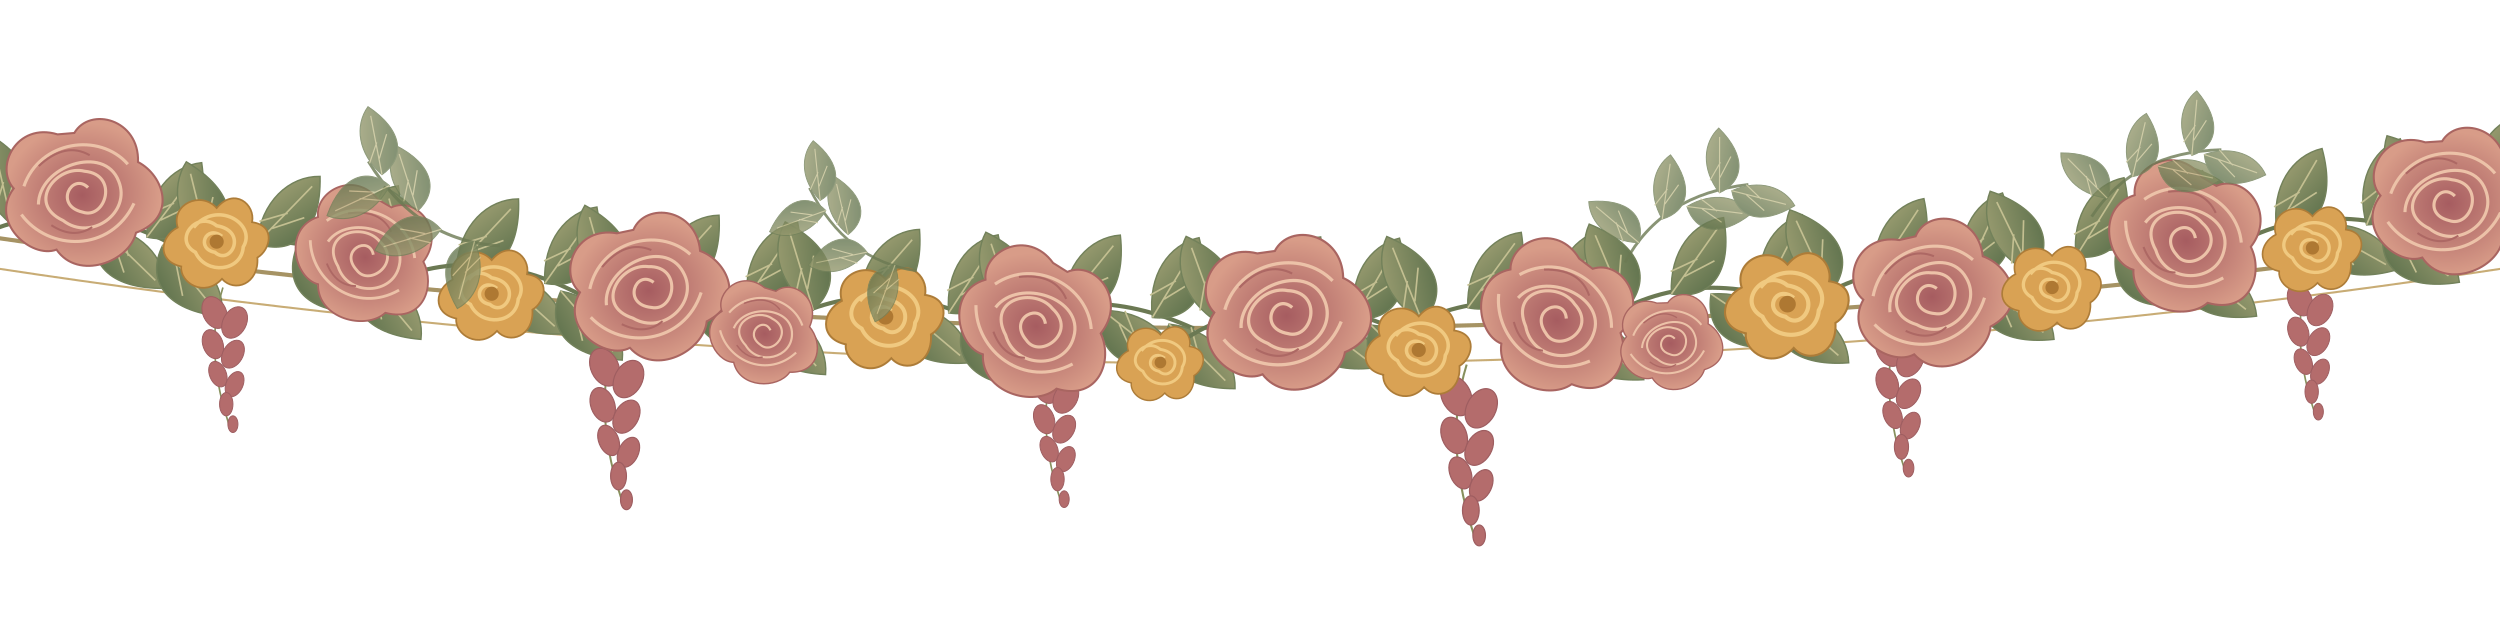
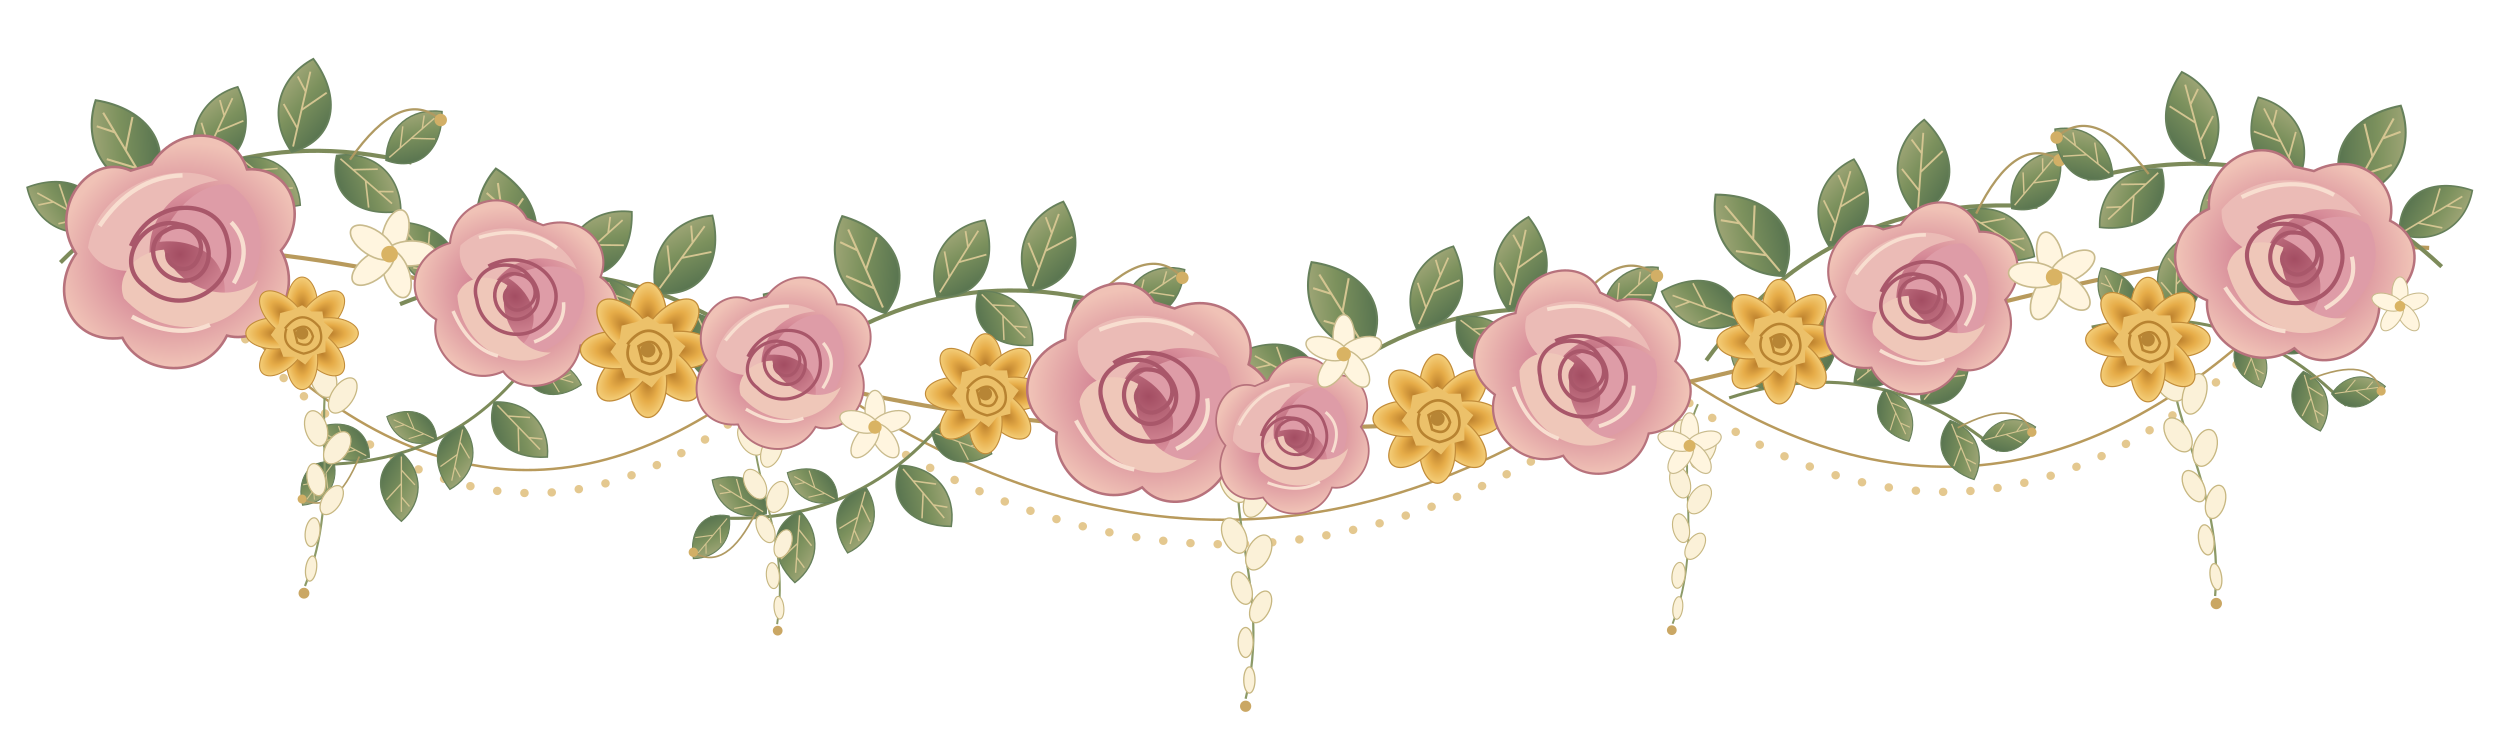
- <svg xmlns="http://www.w3.org/2000/svg" width="1200" height="300" viewBox="0 0 1200 300">
+ <svg xmlns="http://www.w3.org/2000/svg" width="1200" height="360" viewBox="0 0 1200 360">
  <defs>
    <linearGradient id="leaf" x2="1" y2="1">
-       <stop stop-color="#a5a477" />
-       <stop offset="1" stop-color="#566c48" />
+       <stop stop-color="#b2b184" />
+       <stop offset=".45" stop-color="#7c915d" />
+       <stop offset="1" stop-color="#49684a" />
    </linearGradient>
    <radialGradient id="rose">
-       <stop stop-color="#a65c60" />
-       <stop offset="1" stop-color="#d89c88" />
+       <stop stop-color="#a34d62" />
+       <stop offset=".5" stop-color="#d78c99" />
+       <stop offset="1" stop-color="#f0c2b6" />
    </radialGradient>
-     <g id="l">
-       <path d="M0 0C-8-19-2-36 11-43C25-19 18-3 0 0Z" fill="url(#leaf)" stroke="#72815a" stroke-width=".7" />
-       <path d="M0 0 10-37M3-10l11-12M6-20-4-10" fill="none" stroke="#c3bf91" stroke-width=".8" />
+     <radialGradient id="marigold">
+       <stop stop-color="#b67a29" />
+       <stop offset=".55" stop-color="#e6ac48" />
+       <stop offset="1" stop-color="#f4ce79" />
+     </radialGradient>
+     <g id="leaflet">
+       <path d="M0 0C-17-15-16-37 0-51C19-35 22-12 0 0Z" fill="url(#leaf)" stroke="#66805a" stroke-width="1" />
+       <path d="M0-3V-44M0-13-10-24M0-23 11-35M0-33-6-40" fill="none" stroke="#d4c591" stroke-width="1" />
    </g>
-     <g id="branch">
-       <path d="M0 0q45-28 100-4" fill="none" stroke="#6b7953" stroke-width="2" />
-       <use href="#l" transform="translate(15 -7) rotate(-35)" />
-       <use href="#l" transform="translate(37 -13) rotate(23)" />
-       <use href="#l" transform="translate(56 -12) rotate(112)" />
-       <use href="#l" transform="translate(80 -9) rotate(15)" />
-       <use href="#l" transform="translate(88 -6) rotate(119)" />
+     <g id="sprig">
+       <path d="M0 0C48-35 106-49 174-21" fill="none" stroke="#7d8b5a" stroke-width="2" />
+       <use href="#leaflet" transform="translate(22 -13) rotate(-52) scale(.8)" />
+       <use href="#leaflet" transform="translate(48 -27) rotate(-22)" />
+       <use href="#leaflet" transform="translate(73 -34) rotate(34) scale(.85)" />
+       <use href="#leaflet" transform="translate(93 -36) rotate(137) scale(.72)" />
+       <use href="#leaflet" transform="translate(118 -35) rotate(22) scale(.9)" />
+       <use href="#leaflet" transform="translate(139 -30) rotate(140) scale(.8)" />
+       <use href="#leaflet" transform="translate(162 -24) rotate(58) scale(.7)" />
+       <path d="M145-27Q175-58 191-39" fill="none" stroke="#b09a62" stroke-width="1.1" />
+       <circle cx="191" cy="-39" r="3" fill="#d2af66" />
    </g>
-     <g id="r">
-       <path d="M-4-31C-22-41-37-22-30-10C-45 3-29 25-16 23C-9 40 17 36 23 23C44 20 42-1 31-10C36-30 14-41 4-30Z" fill="url(#rose)" stroke="#a96561" />
-       <g fill="none" stroke="#ecc2a8" stroke-width="1.5">
-         <path d="M-25-10C-13-30 16-28 26-10M-29 3C-20 23 9 30 25 9M-20 0C-16-18 17-22 20-3C23 13 1 23-10 10C-26-2-7-17 5-11C21-6 10 14 0 8C-13 2-1-12 5-3" />
+     <g id="rosehead">
+       <path d="M0-43C18-58 41-47 41-28C62-23 61 2 45 12C50 35 26 52 10 42C-6 59-33 48-36 29C-60 25-62-1-45-14C-52-37-26-57-10-43Z" fill="url(#rose)" stroke="#b7727c" stroke-width="1.2" />
+       <path d="M-39-15C-28-39 9-44 27-27C3-31-13-16-14 3C-28 1-37-4-39-15Z" fill="#ebbbb6" />
+       <path d="M31-24C49-4 32 28 11 31C24 10 10-5-7-8C5-22 19-28 31-24Z" fill="#de9ca7" />
+       <path d="M-30 12C-18 37 15 43 31 22C13 30-7 12-6-4C-19-7-31 1-30 12Z" fill="#efc7b9" />
+       <path d="M-20-10C-4-29 25-20 23 0C22 23-8 29-19 10C-31-5-10-22 4-13C22-4 11 17-2 12C-15 7-14-10-3-12C8-15 15-3 8 4C2 12-8 4-5-2" fill="none" stroke="#a9576a" stroke-width="2" />
+       <path d="M-31-23Q-10-40 12-34M-29 21Q-13 37 4 35M27-7Q34 7 20 20" fill="none" stroke="#f8ded0" stroke-width="2" />
+     </g>
+     <ellipse id="petal" cy="-17" rx="10" ry="19" fill="url(#marigold)" stroke="#c28c39" stroke-width=".7" />
+     <g id="goldflower">
+       <use href="#petal" />
+       <use href="#petal" transform="rotate(45)" />
+       <use href="#petal" transform="rotate(90)" />
+       <use href="#petal" transform="rotate(135)" />
+       <use href="#petal" transform="rotate(180)" />
+       <use href="#petal" transform="rotate(225)" />
+       <use href="#petal" transform="rotate(270)" />
+       <use href="#petal" transform="rotate(315)" />
+       <path d="M0-18 6-14 13-14 14-7 20-2 15 5 15 12 7 14 2 20-5 15-12 15-15 7-20 1-15-6-14-13-6-15Z" fill="#ecc16a" />
+       <path d="M-11-3Q0-17 11-4Q16 10 1 13Q-14 9-10-3M-5-2Q4-8 7 2Q5 10-3 6Z" fill="none" stroke="#b88331" stroke-width="1.5" />
+       <circle r="4" fill="#b78535" />
+     </g>
+     <g id="jasmine">
+       <g fill="#fff5df" stroke="#c9bb8d" stroke-width=".8">
+         <ellipse cy="-10" rx="6" ry="12" />
+         <ellipse cy="-10" rx="6" ry="12" transform="rotate(72)" />
+         <ellipse cy="-10" rx="6" ry="12" transform="rotate(144)" />
+         <ellipse cy="-10" rx="6" ry="12" transform="rotate(216)" />
+         <ellipse cy="-10" rx="6" ry="12" transform="rotate(288)" />
      </g>
-       <path d="M-16-18q15-9 25 0M-16 11q9 9 19 5" fill="none" stroke="#ad6864" />
+       <circle r="4" fill="#d9b363" />
    </g>
-     <g id="m">
-       <path d="M0-19C10-31 22-21 20-11C34-9 30 5 23 9C24 24 10 29 3 21C-7 32-21 23-20 14C-34 11-32-3-22-8C-26-21-9-29 0-19Z" fill="#d9a254" stroke="#ad7c38" />
-       <path d="M-13-8C0-24 23-10 15 3C14 17-6 19-12 6C-25-1-11-18 0-9C18-6 8 14-1 6C-12 4-6-10 3-3" fill="none" stroke="#f0c980" stroke-width="2" />
-       <circle r="4" fill="#ae7832" />
-     </g>
-     <g id="pendant">
-       <path d="M0 0q-12 39 5 86" stroke="#87905d" fill="none" />
-       <g fill="#b46c6c" stroke="#9e5d60" stroke-width=".6">
-         <ellipse cx="-5" cy="15" rx="7" ry="10" transform="rotate(-25 -5 15)" />
-         <ellipse cx="7" cy="21" rx="7" ry="10" transform="rotate(28 7 21)" />
-         <ellipse cx="-6" cy="34" rx="6" ry="9" transform="rotate(-20 -6 34)" />
-         <ellipse cx="6" cy="40" rx="6" ry="9" transform="rotate(30 6 40)" />
-         <ellipse cx="-3" cy="52" rx="5" ry="8" transform="rotate(-22 -3 52)" />
-         <ellipse cx="7" cy="58" rx="5" ry="8" transform="rotate(25 7 58)" />
-         <ellipse cx="2" cy="70" rx="4" ry="7" />
-         <ellipse cx="6" cy="82" rx="3" ry="5" />
+     <g id="cascade">
+       <path d="M0 0C-12 37 15 79 1 136" fill="none" stroke="#8c9a67" stroke-width="1.2" />
+       <g fill="#fbf1d8" stroke="#c7b781" stroke-width=".7">
+         <ellipse cx="-5" cy="21" rx="7" ry="11" transform="rotate(-27 -5 21)" />
+         <ellipse cx="7" cy="29" rx="6" ry="11" transform="rotate(26 7 29)" />
+         <ellipse cx="-5" cy="49" rx="6" ry="10" transform="rotate(-25 -5 49)" />
+         <ellipse cx="8" cy="58" rx="6" ry="10" transform="rotate(27 8 58)" />
+         <ellipse cx="-1" cy="77" rx="5" ry="9" transform="rotate(-20 -1 77)" />
+         <ellipse cx="9" cy="87" rx="5" ry="9" transform="rotate(25 9 87)" />
+         <ellipse cx="1" cy="106" rx="4" ry="8" />
+         <ellipse cx="3" cy="126" rx="3" ry="7" />
      </g>
+       <circle cx="1" cy="140" r="3" fill="#caa764" />
    </g>
  </defs>
-   <path d="M-30 110Q600 205 1230 110" fill="none" stroke="#a69364" stroke-width="2" />
-   <path d="M-20 126Q600 223 1220 126" fill="none" stroke="#c8ac75" stroke-width="1" />
-   <g>
-     <use href="#branch" transform="translate(-10 113) rotate(7)" />
-     <use href="#branch" transform="translate(85 126) rotate(6)" />
-     <use href="#branch" transform="translate(181 138) rotate(5)" />
-     <use href="#branch" transform="translate(278 147) rotate(4)" />
-     <use href="#branch" transform="translate(375 155) rotate(3)" />
-     <use href="#branch" transform="translate(473 160) rotate(1)" />
-     <use href="#branch" transform="translate(570 162)" />
-     <use href="#branch" transform="translate(668 162) rotate(-2)" />
-     <use href="#branch" transform="translate(766 156) rotate(-3)" />
-     <use href="#branch" transform="translate(864 149) rotate(-5)" />
-     <use href="#branch" transform="translate(961 140) rotate(-6)" />
-     <use href="#branch" transform="translate(1058 128) rotate(-8)" />
-     <use href="#branch" transform="translate(1154 113) rotate(-9)" />
+   <g fill="none" stroke="#b89a5c">
+     <path d="M35 119C245 108 369 217 600 204C815 217 979 109 1166 119" stroke-width="2" />
+     <path d="M105 145Q238 292 378 171Q589 328 794 171Q955 290 1100 142" stroke-width="1.2" />
+     <path d="M109 153Q240 305 378 181Q589 341 795 182Q955 304 1098 151" stroke="#e4c88f" stroke-width="4" stroke-linecap="round" stroke-dasharray=".1 13" />
  </g>
  <g>
-     <use href="#pendant" transform="translate(107 138) scale(.8)" />
-     <use href="#pendant" transform="translate(295 162) scale(.95)" />
-     <use href="#pendant" transform="translate(506 174) scale(.8)" />
-     <use href="#pendant" transform="translate(704 175)" />
-     <use href="#pendant" transform="translate(911 155) scale(.85)" />
-     <use href="#pendant" transform="translate(1108 132) scale(.8)" />
+     <use href="#sprig" transform="translate(29 126) rotate(-9)" />
+     <use href="#sprig" transform="translate(192 146) rotate(14)" />
+     <use href="#sprig" transform="translate(378 179) rotate(-2)" />
+     <use href="#sprig" transform="translate(614 204) rotate(-10)" />
+     <use href="#sprig" transform="translate(819 173) rotate(-18)" />
+     <use href="#sprig" transform="translate(1172 128) scale(-1 1) rotate(-7)" />
+     <use href="#sprig" transform="translate(262 162) rotate(158) scale(.72)" />
+     <use href="#sprig" transform="translate(460 193) rotate(162) scale(.75)" />
+     <use href="#sprig" transform="translate(830 191) rotate(18) scale(.75)" />
+     <use href="#sprig" transform="translate(1004 157) rotate(24) scale(.73)" />
  </g>
  <g>
-     <use href="#r" transform="translate(38 94) rotate(-12)" />
-     <use href="#m" transform="translate(104 116) scale(.85)" />
-     <use href="#r" transform="translate(174 123) rotate(23) scale(.9)" />
-     <use href="#m" transform="translate(236 141) scale(.85)" />
-     <use href="#r" transform="translate(310 140) rotate(-19)" />
-     <use href="#r" transform="translate(366 160) rotate(10) scale(.7)" />
-     <use href="#m" transform="translate(425 152) scale(.95)" />
-     <use href="#r" transform="translate(496 156) rotate(25)" />
-     <use href="#m" transform="translate(557 174) scale(.7)" />
-     <use href="#r" transform="translate(616 152) rotate(-15) scale(1.05)" />
-     <use href="#m" transform="translate(681 168) scale(.85)" />
-     <use href="#r" transform="translate(746 153) rotate(30)" />
-     <use href="#r" transform="translate(801 165) rotate(-9) scale(.65)" />
-     <use href="#m" transform="translate(858 146)" />
-     <use href="#r" transform="translate(926 143) rotate(-20)" />
-     <use href="#m" transform="translate(985 138) scale(.8)" />
-     <use href="#r" transform="translate(1048 115) rotate(24)" />
-     <use href="#m" transform="translate(1110 119) scale(.8)" />
-     <use href="#r" transform="translate(1174 98) rotate(-11)" />
+     <use href="#cascade" transform="translate(162 164) rotate(8) scale(.87)" />
+     <use href="#cascade" transform="translate(363 194) rotate(-5) scale(.78)" />
+     <use href="#cascade" transform="translate(597 213) scale(.9)" />
+     <use href="#cascade" transform="translate(815 194) rotate(7) scale(.78)" />
+     <use href="#cascade" transform="translate(1043 164) rotate(-9) scale(.91)" />
  </g>
-   <g opacity=".8">
-     <use href="#branch" transform="translate(240 118) rotate(-145) scale(.75)" />
-     <use href="#branch" transform="translate(440 130) rotate(-140) scale(.65)" />
-     <use href="#branch" transform="translate(780 126) rotate(-30) scale(.7)" />
-     <use href="#branch" transform="translate(1004 104) rotate(-25) scale(.7)" />
+   <g>
+     <use href="#rosehead" transform="translate(86 122) rotate(-17) scale(1.05)" />
+     <use href="#goldflower" transform="translate(145 160) scale(.75)" />
+     <use href="#jasmine" transform="translate(187 122) rotate(16)" />
+     <use href="#rosehead" transform="translate(247 142) rotate(22) scale(.85)" />
+     <use href="#goldflower" transform="translate(311 168) scale(.9)" />
+     <use href="#rosehead" transform="translate(376 175) rotate(-14) scale(.78)" />
+     <use href="#jasmine" transform="translate(420 205) scale(.8)" />
+     <use href="#goldflower" transform="translate(473 189) scale(.8)" />
+     <use href="#rosehead" transform="translate(551 190) rotate(17) scale(1.02)" />
+     <use href="#rosehead" transform="translate(621 210) rotate(-24) scale(.7)" />
+     <use href="#jasmine" transform="translate(645 170) scale(.86)" />
+     <use href="#goldflower" transform="translate(690 201) scale(.86)" />
+     <use href="#rosehead" transform="translate(759 180) rotate(26) scale(.92)" />
+     <use href="#jasmine" transform="translate(811 214) scale(.72)" />
+     <use href="#goldflower" transform="translate(854 164) scale(.83)" />
+     <use href="#rosehead" transform="translate(922 144) rotate(-15) scale(.87)" />
+     <use href="#jasmine" transform="translate(986 133) rotate(-12)" />
+     <use href="#goldflower" transform="translate(1031 163) scale(.83)" />
+     <use href="#rosehead" transform="translate(1101 124) rotate(13)" />
+     <use href="#jasmine" transform="translate(1152 147) scale(.64)" />
  </g>
</svg>
